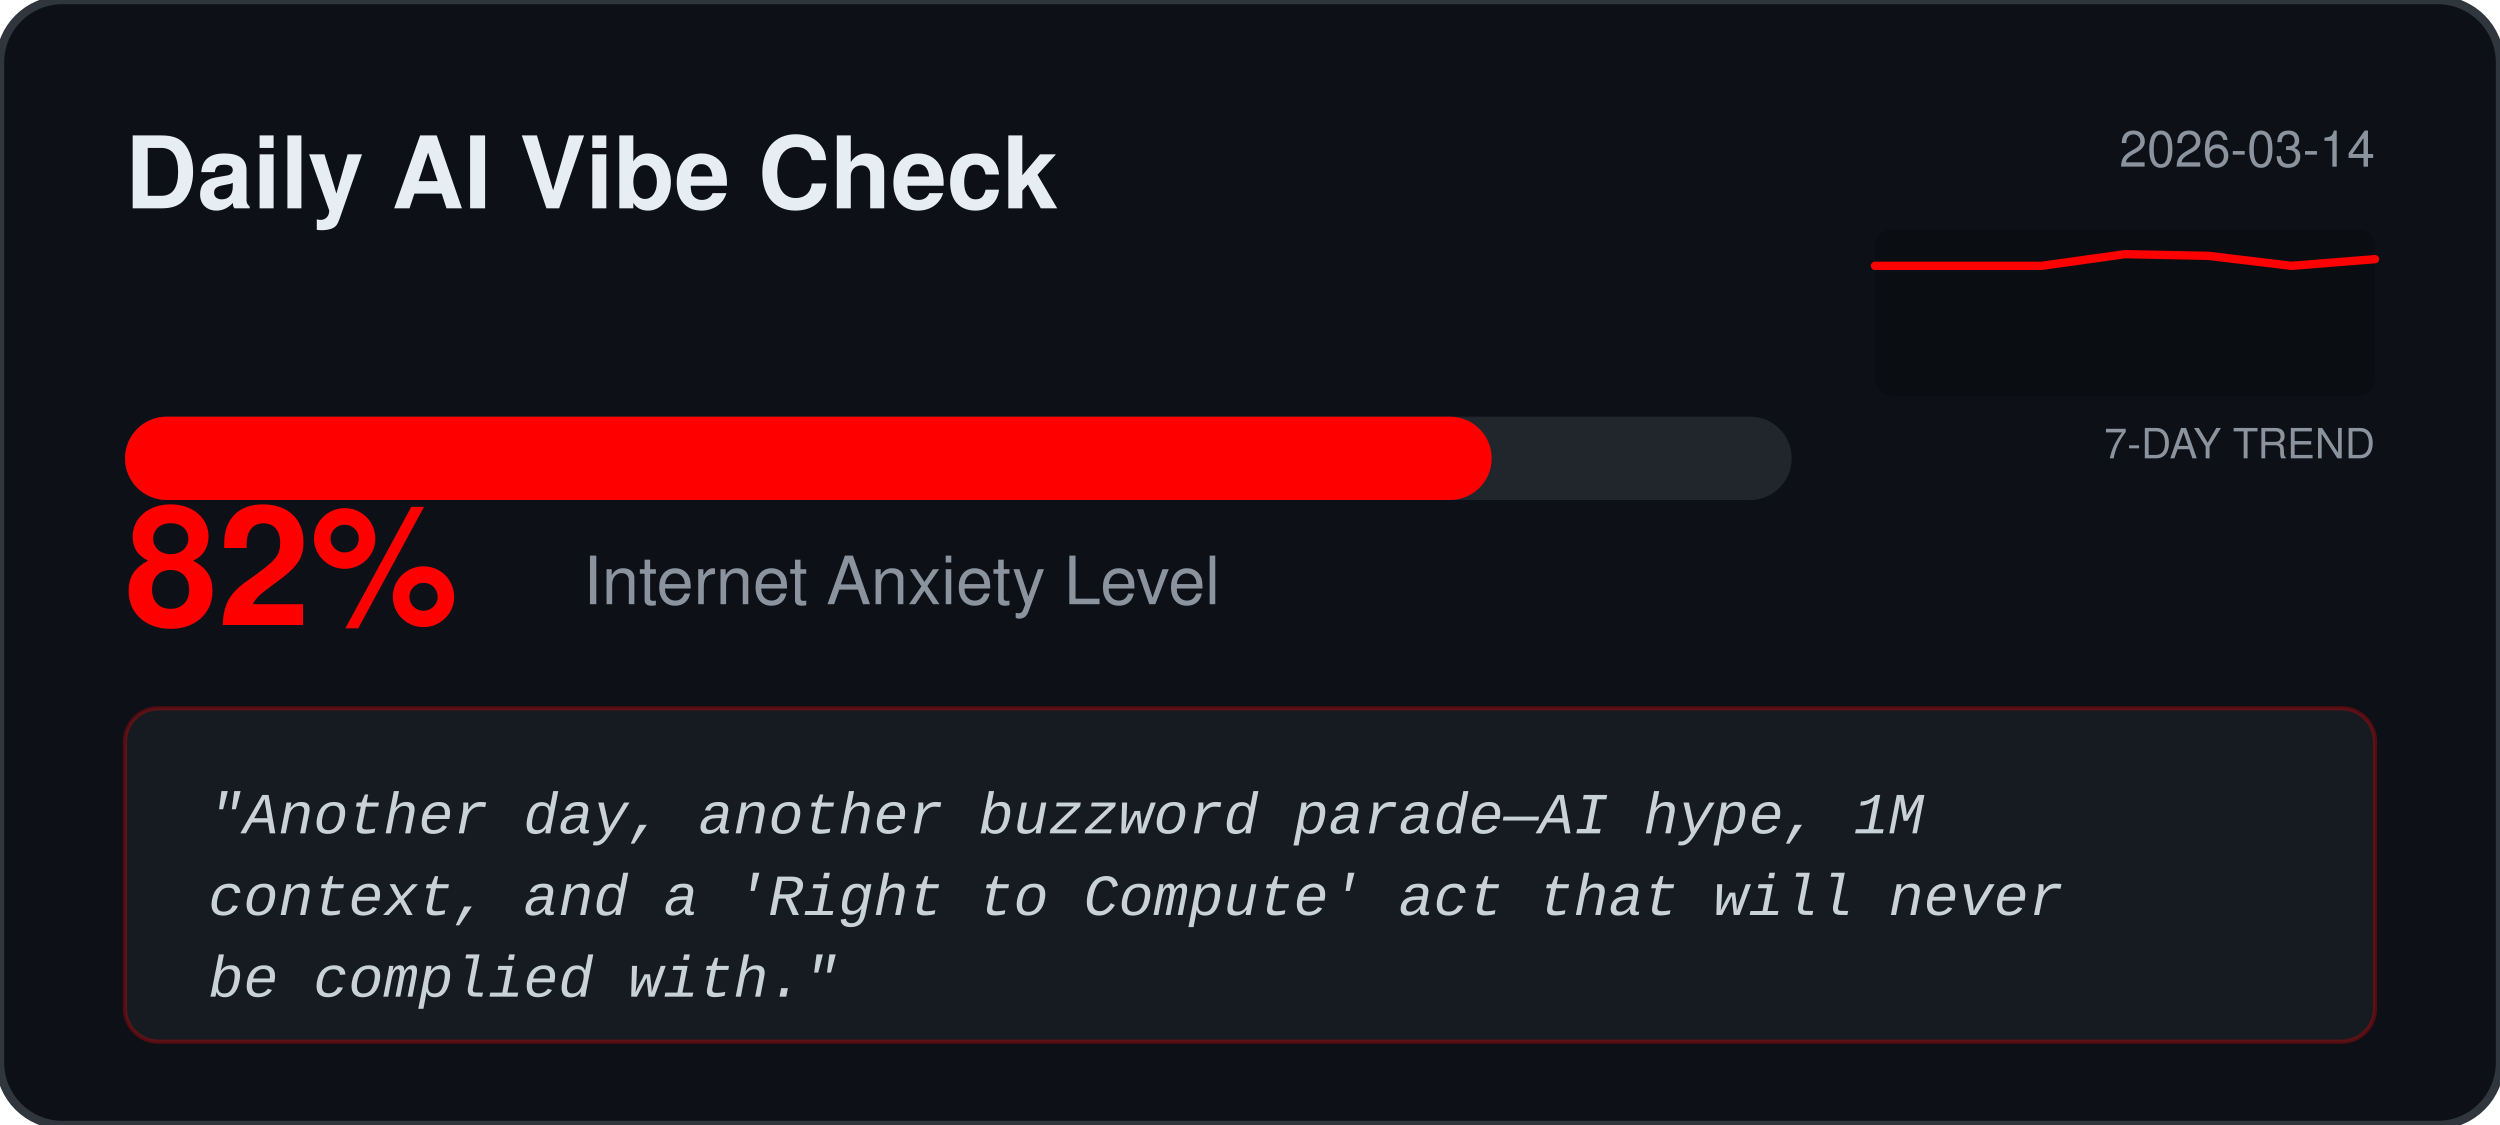
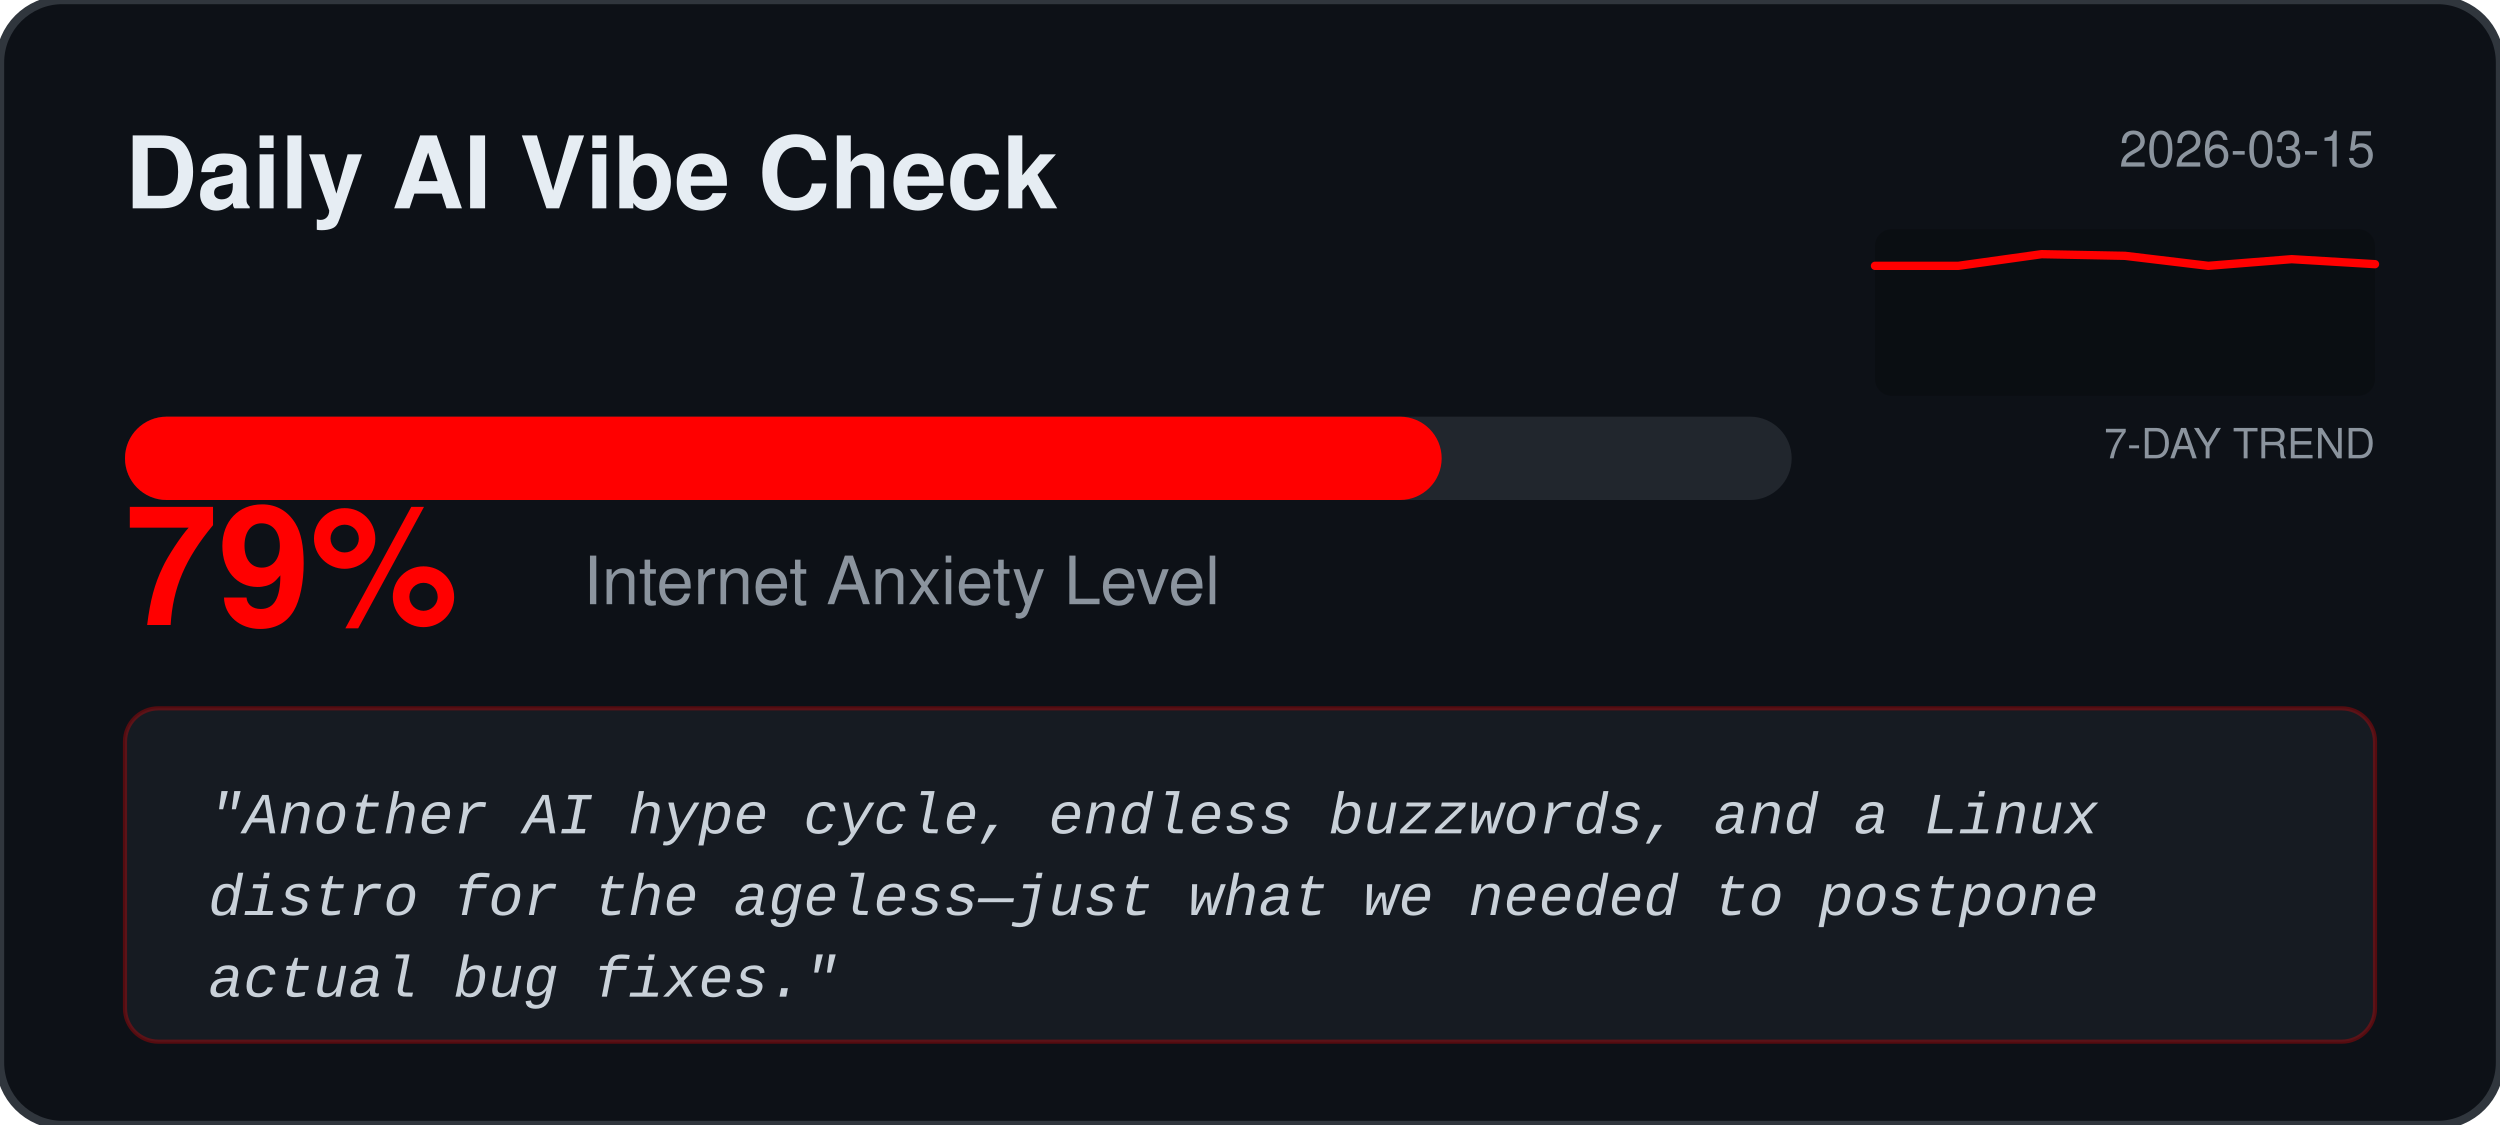
<svg xmlns="http://www.w3.org/2000/svg" width="600" height="270" viewBox="0 0 600 270" fill="none">
  <rect width="600" height="270" rx="15" fill="#0D1117" stroke="#30363D" stroke-width="2" />
  <text x="30" y="50" fill="#E6EDF3" font-family="Segoe UI, Helvetica, sans-serif" font-weight="bold" font-size="24">Daily AI Vibe Check</text>
-   <text x="570" y="40" fill="#8B949E" font-family="Segoe UI, Helvetica, sans-serif" font-size="12" text-anchor="end">2026-03-14</text>
+   <text x="570" y="40" fill="#8B949E" font-family="Segoe UI, Helvetica, sans-serif" font-size="12" text-anchor="end">2026-03-15</text>
  <rect x="450" y="55" width="120" height="40" fill="#000000" fill-opacity="0.2" rx="4" />
  <text x="570" y="110" fill="#8B949E" font-family="Segoe UI, Helvetica, sans-serif" font-size="10" text-anchor="end">7-DAY TREND</text>
-   <polyline points="450.0,63.8 470.0,63.8 490.0,63.8 510.0,61.0 530.0,61.4 550.0,63.8 570.0,62.2" fill="none" stroke="#FF0000" stroke-width="2" stroke-linecap="round" stroke-linejoin="round" />
+   <polyline points="450.0,63.8 470.0,63.8 490.0,61.0 510.0,61.4 530.0,63.8 550.0,62.2 570.0,63.4" fill="none" stroke="#FF0000" stroke-width="2" stroke-linecap="round" stroke-linejoin="round" />
  <rect x="30" y="100" width="400" height="20" rx="10" fill="#21262D" />
-   <rect x="30" y="100" width="328.0" height="20" rx="10" fill="#FF0000" />
-   <text x="30" y="150" fill="#FF0000" font-family="Segoe UI, Helvetica, sans-serif" font-weight="bold" font-size="40">82%</text>
+   <rect x="30" y="100" width="316.0" height="20" rx="10" fill="#FF0000" />
+   <text x="30" y="150" fill="#FF0000" font-family="Segoe UI, Helvetica, sans-serif" font-weight="bold" font-size="40">79%</text>
  <text x="140" y="145" fill="#8B949E" font-family="Segoe UI, Helvetica, sans-serif" font-size="16">Internet Anxiety Level</text>
  <rect x="30" y="170" width="540" height="80" rx="8" fill="#161B22" stroke="#FF0000" stroke-opacity="0.3" />
  <text x="50" y="200" fill="#C9D1D9" font-family="Courier New, monospace" font-size="14" font-style="italic">
-     <tspan x="50" dy="0">"Another day, another buzzword parade—AI hype, 1M</tspan>
-     <tspan x="50" dy="1.4em">context, and a 'Right to Compute' act that will never</tspan>
-     <tspan x="50" dy="1.4em">be complied with."</tspan>
+     <tspan x="50" dy="0">"Another AI hype cycle, endless buzzwords, and a Linux</tspan>
+     <tspan x="50" dy="1.4em">distro for the ageless—just what we needed to postpone</tspan>
+     <tspan x="50" dy="1.4em">actual bug fixes."</tspan>
  </text>
</svg>
